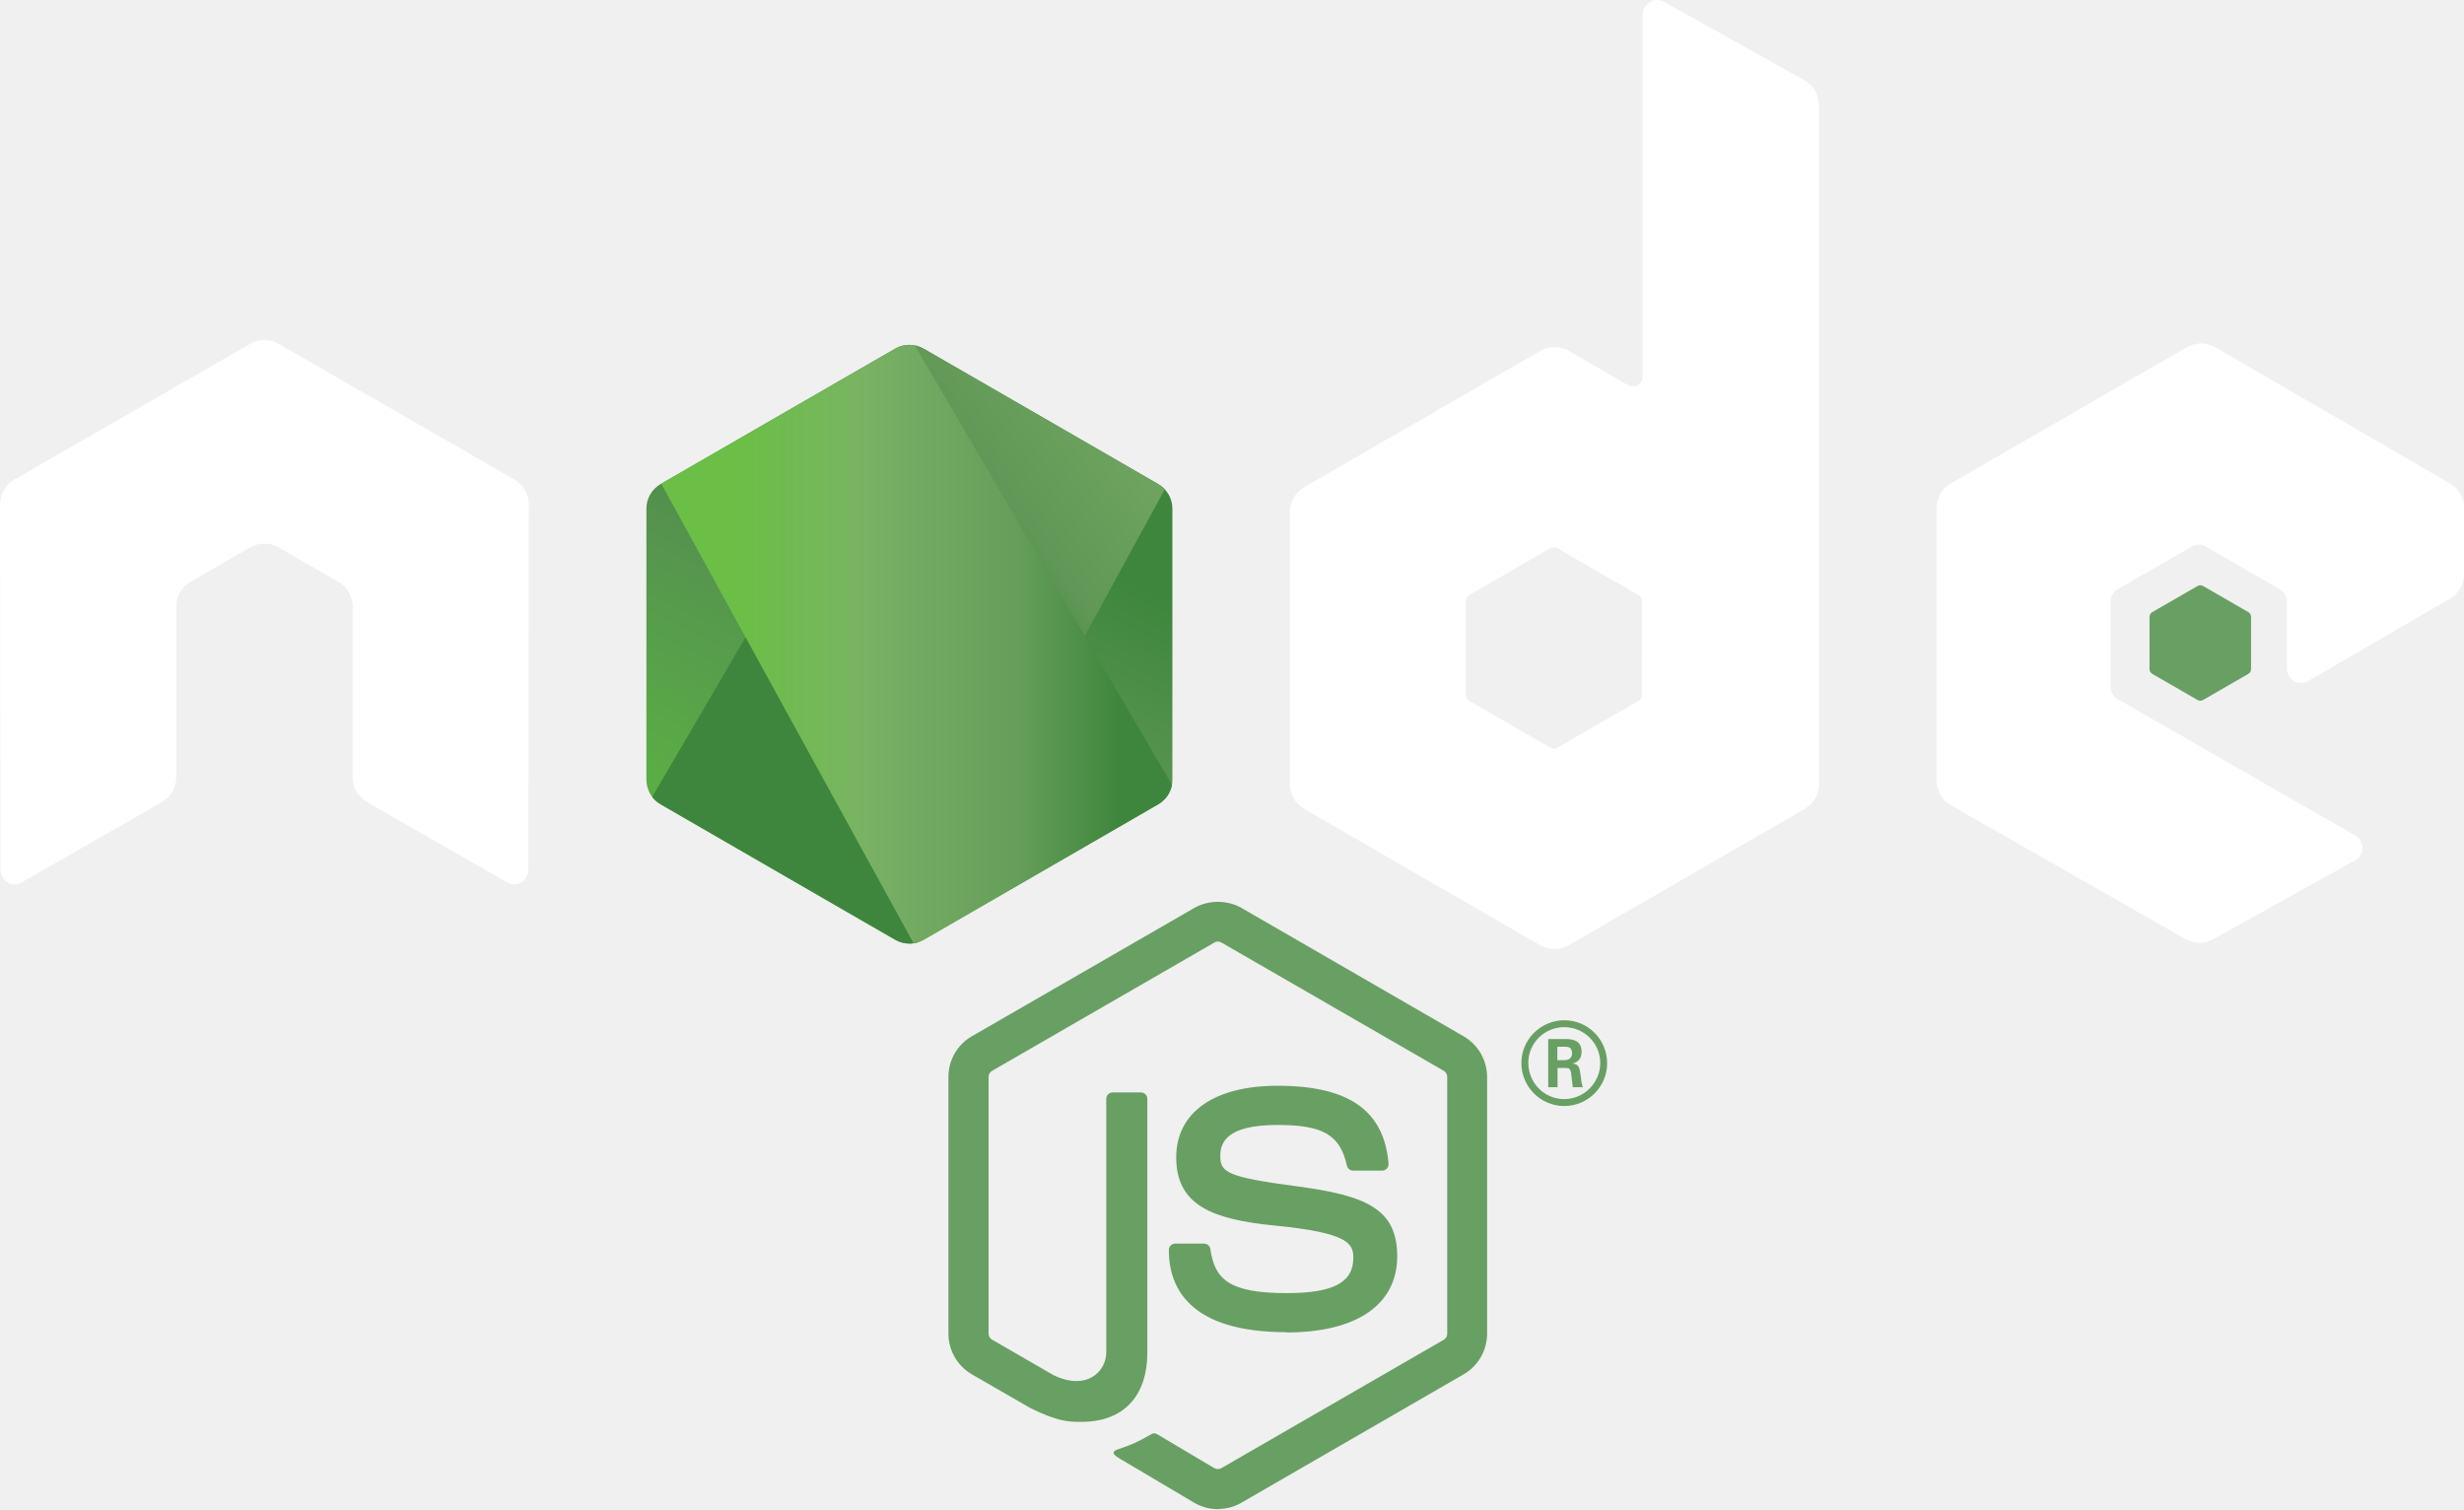
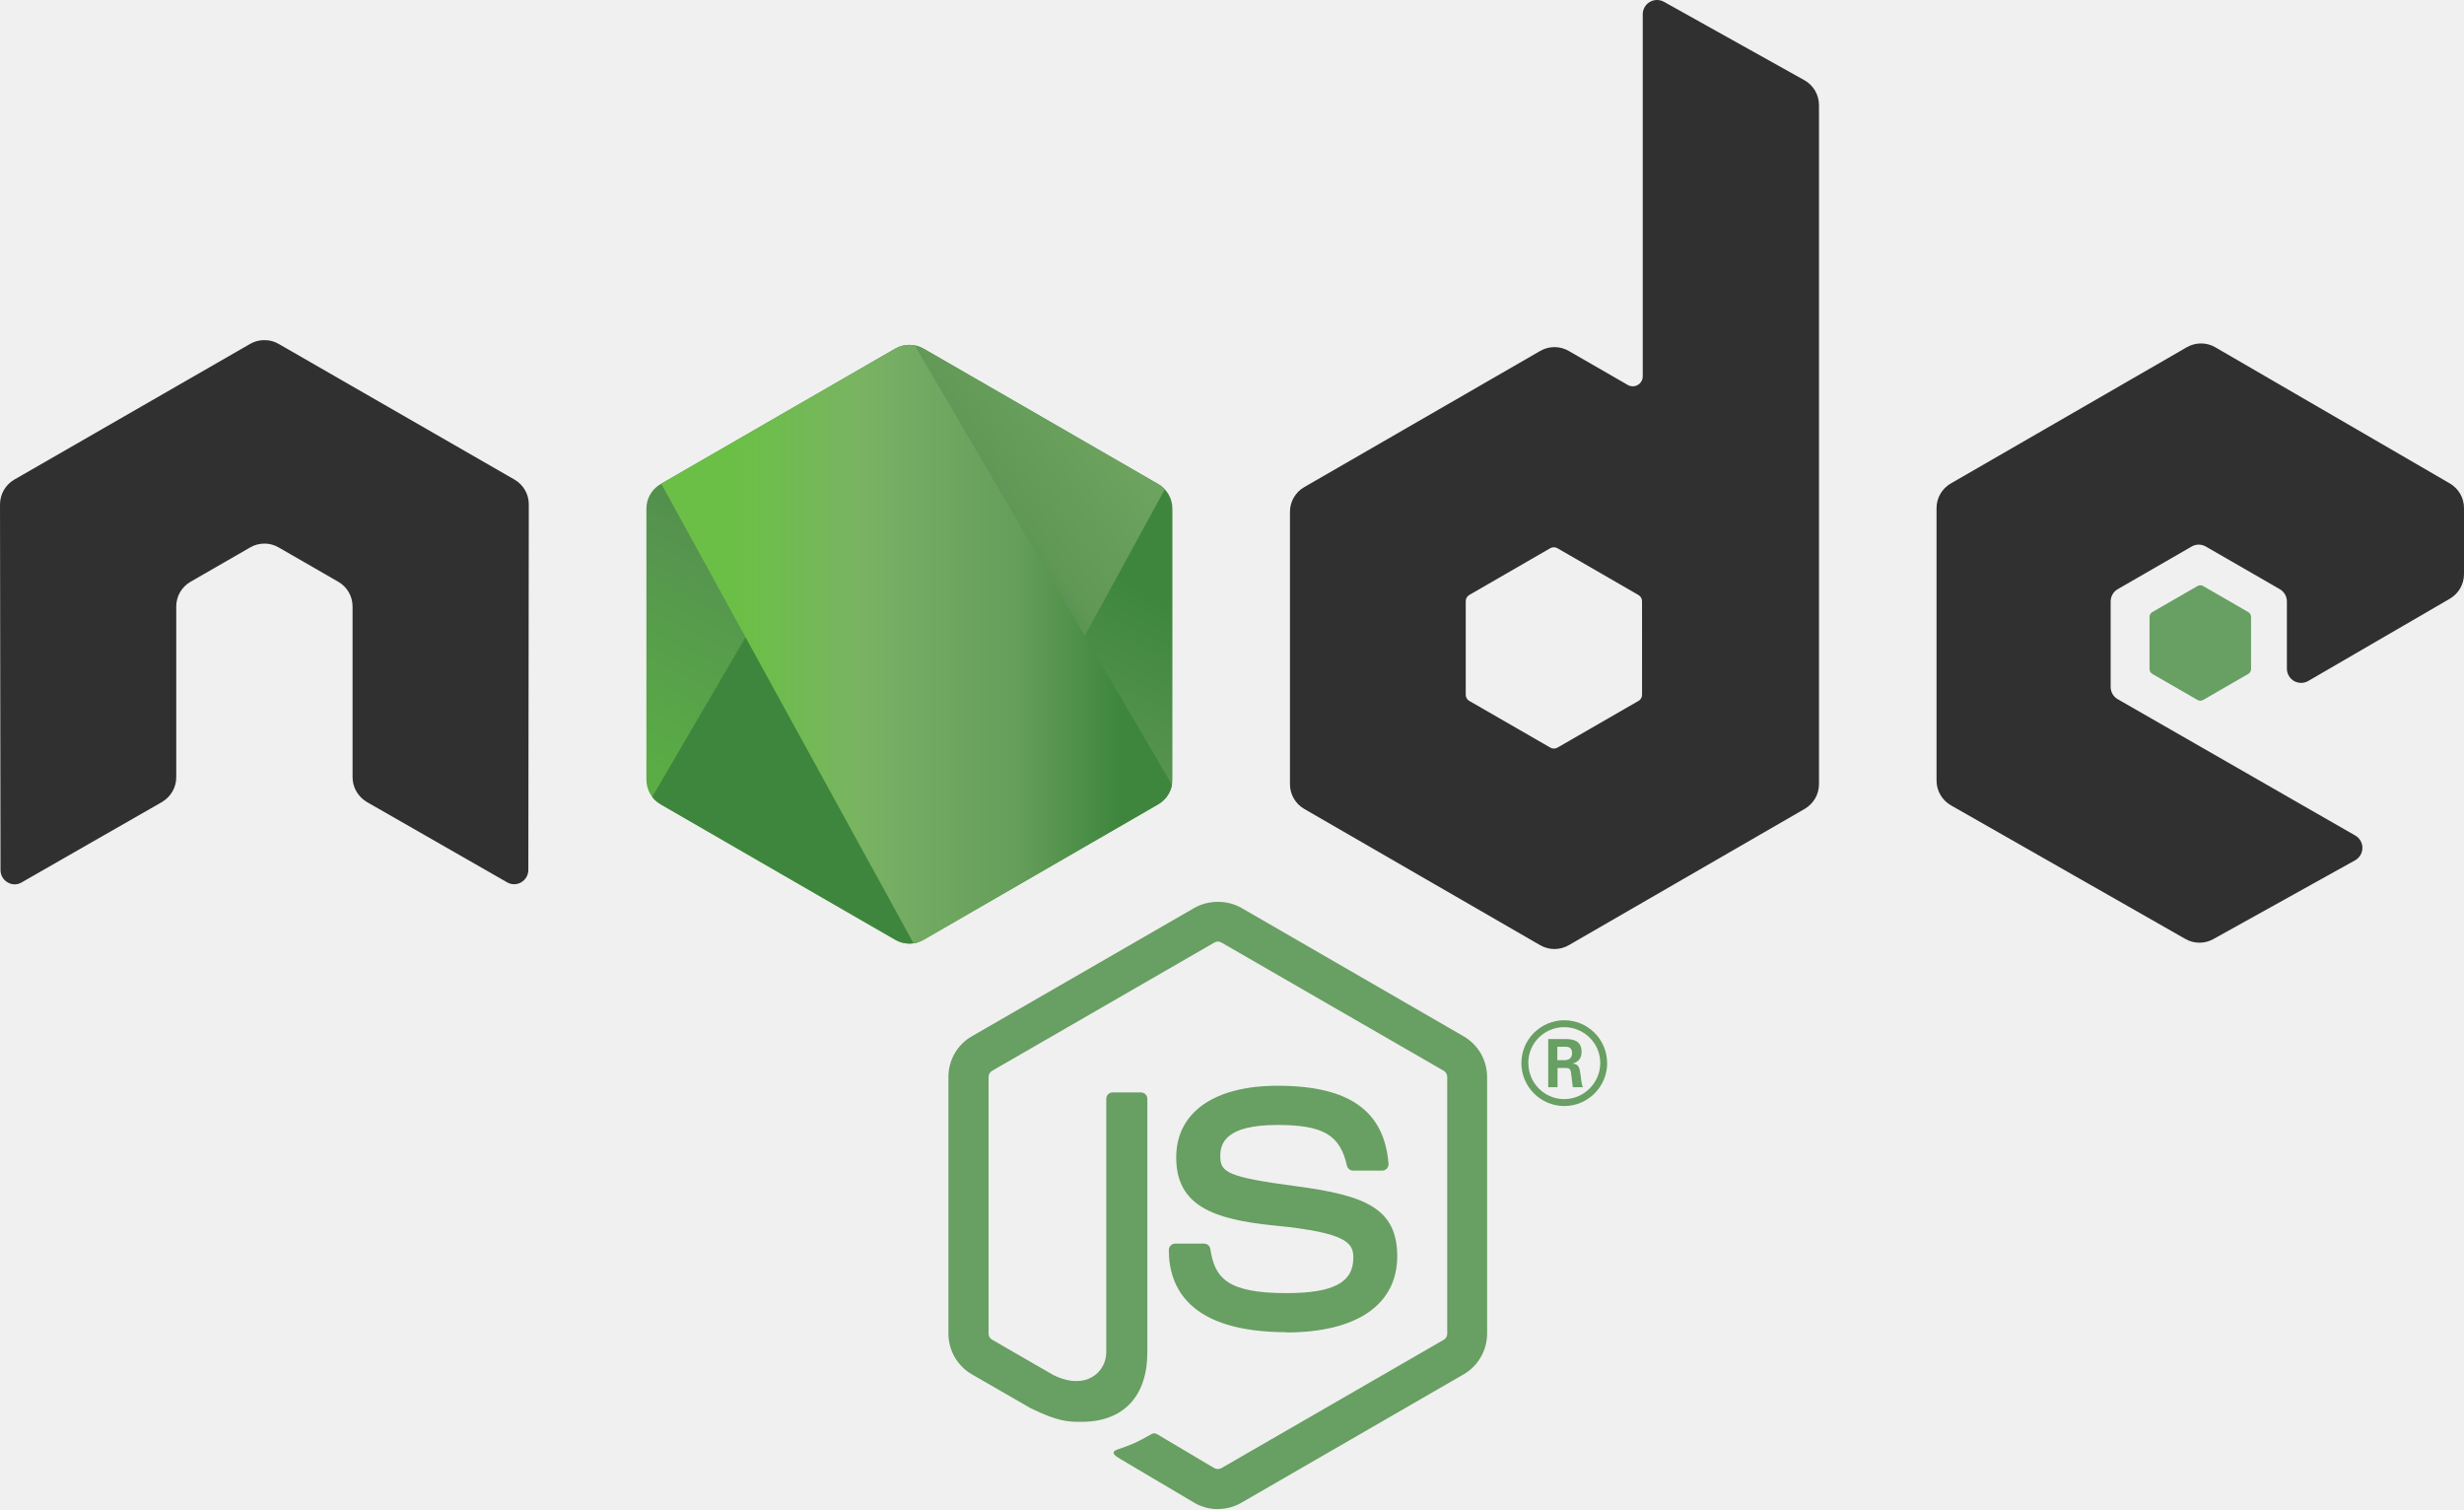
<svg xmlns="http://www.w3.org/2000/svg" width="589.827" height="361.238" viewBox="0 0 442.37 270.929">
  <defs>
    <linearGradient id="b" x1="-.348" x2="1.251" gradientTransform="rotate(116.114 53.1 202.97) scale(86.48)" gradientUnits="userSpaceOnUse">
      <stop offset=".3" stop-color="#3e863d" />
      <stop offset=".5" stop-color="#55934f" />
      <stop offset=".8" stop-color="#5aad45" />
    </linearGradient>
    <linearGradient id="d" x1="-.456" x2=".582" gradientTransform="rotate(-36.46 550.846 -214.337) scale(132.798)" gradientUnits="userSpaceOnUse">
      <stop offset=".57" stop-color="#3e863d" />
      <stop offset=".72" stop-color="#619857" />
      <stop offset="1" stop-color="#76ac64" />
    </linearGradient>
    <linearGradient id="f" x1=".043" x2=".984" gradientTransform="translate(192.862 279.652) scale(97.417)" gradientUnits="userSpaceOnUse">
      <stop offset=".16" stop-color="#6bbf47" />
      <stop offset=".38" stop-color="#79b461" />
      <stop offset=".47" stop-color="#75ac64" />
      <stop offset=".7" stop-color="#659e5a" />
      <stop offset=".9" stop-color="#3e863d" />
    </linearGradient>
    <clipPath id="a">
      <path d="M239.03 226.605l-42.13 24.317a5.085 5.085 0 00-2.546 4.406v48.668c0 1.817.968 3.496 2.546 4.406l42.133 24.336a5.1 5.1 0 005.09 0l42.126-24.336a5.096 5.096 0 002.54-4.406v-48.668c0-1.816-.97-3.496-2.55-4.406l-42.12-24.317a5.123 5.123 0 00-5.1 0" />
    </clipPath>
    <clipPath id="c">
      <path d="M195.398 307.086c.403.523.907.976 1.5 1.316l36.14 20.875 6.02 3.46c.9.52 1.926.74 2.934.665.336-.027.672-.09 1-.183l44.434-81.36c-.34-.37-.738-.68-1.184-.94l-27.586-15.93-14.582-8.39a5.318 5.318 0 00-1.32-.53zm0 0" />
    </clipPath>
    <clipPath id="e">
      <path d="M241.066 225.953a5.14 5.14 0 00-2.035.652l-42.01 24.247 45.3 82.51c.63-.09 1.25-.3 1.81-.624l42.13-24.336a5.105 5.105 0 002.46-3.476l-46.18-78.89a5.29 5.29 0 00-1.03-.102c-.14 0-.28.007-.42.02" />
    </clipPath>
  </defs>
  <path fill="#689f63" d="M218.647 270.93c-1.46 0-2.91-.383-4.19-1.12l-13.337-7.896c-1.992-1.114-1.02-1.508-.363-1.735 2.656-.93 3.195-1.14 6.03-2.75.298-.17.688-.11.993.07l10.246 6.08c.37.2.895.2 1.238 0l39.95-23.06c.37-.21.61-.64.61-1.08v-46.1c0-.46-.24-.87-.618-1.1l-39.934-23.04c-.37-.22-.86-.22-1.23 0l-39.926 23.04c-.387.22-.633.65-.633 1.09v46.1c0 .44.24.86.62 1.07l10.94 6.32c5.94 2.97 9.57-.53 9.57-4.05v-45.5c0-.65.51-1.15 1.16-1.15h5.06c.63 0 1.15.5 1.15 1.15v45.52c0 7.92-4.32 12.47-11.83 12.47-2.31 0-4.13 0-9.21-2.5l-10.48-6.04a8.447 8.447 0 01-4.19-7.29v-46.1c0-3 1.6-5.8 4.19-7.28l39.99-23.07c2.53-1.43 5.89-1.43 8.4 0l39.94 23.08a8.428 8.428 0 014.19 7.28v46.1c0 2.99-1.61 5.78-4.19 7.28l-39.94 23.07a8.397 8.397 0 01-4.21 1.12" />
  <path fill="#689f63" d="M230.987 239.164c-17.48 0-21.145-8.024-21.145-14.754 0-.64.516-1.15 1.157-1.15h5.16c.57 0 1.05.415 1.14.978.78 5.258 3.1 7.91 13.67 7.91 8.42 0 12-1.902 12-6.367 0-2.57-1.02-4.48-14.1-5.76-10.94-1.08-17.7-3.49-17.7-12.24 0-8.06 6.8-12.86 18.19-12.86 12.79 0 19.13 4.44 19.93 13.98a1.164 1.164 0 01-1.16 1.26h-5.19c-.54 0-1.01-.38-1.12-.9-1.25-5.53-4.27-7.3-12.48-7.3-9.19 0-10.26 3.2-10.26 5.6 0 2.91 1.26 3.76 13.66 5.4 12.28 1.63 18.11 3.93 18.11 12.56 0 8.7-7.26 13.69-19.92 13.69m48.66-48.89h1.34c1.1 0 1.31-.77 1.31-1.22 0-1.18-.81-1.18-1.26-1.18h-1.38zm-1.63-3.78h2.97c1.02 0 3.02 0 3.02 2.28 0 1.59-1.02 1.92-1.63 2.12 1.19.08 1.27.86 1.43 1.96.08.69.21 1.88.45 2.28h-1.83c-.05-.4-.33-2.6-.33-2.72-.12-.49-.29-.73-.9-.73h-1.51v3.46h-1.67zm-3.57 4.3c0 3.58 2.89 6.48 6.44 6.48 3.58 0 6.47-2.96 6.47-6.48 0-3.59-2.93-6.44-6.48-6.44-3.5 0-6.44 2.81-6.44 6.43m14.16.03c0 4.24-3.47 7.7-7.7 7.7-4.2 0-7.7-3.42-7.7-7.7 0-4.36 3.58-7.7 7.7-7.7 4.15 0 7.69 3.35 7.69 7.7" />
-   <path fill="#fff" fill-rule="evenodd" d="M94.936 90.55c0-1.84-.97-3.53-2.558-4.445l-42.356-24.37a4.946 4.946 0 00-2.328-.67h-.438c-.812.03-1.613.25-2.34.67L2.562 86.105A5.154 5.154 0 000 90.555l.093 65.64c0 .91.47 1.76 1.27 2.21.78.48 1.76.48 2.54 0l25.18-14.42c1.59-.946 2.56-2.618 2.56-4.44V108.88a5.1 5.1 0 012.555-4.43l10.72-6.174a5.086 5.086 0 012.56-.688c.876 0 1.77.226 2.544.687l10.715 6.172c1.586.91 2.56 2.6 2.56 4.43v30.663c0 1.82.983 3.5 2.565 4.44l25.164 14.41a2.5 2.5 0 002.56 0 2.568 2.568 0 001.268-2.21zm199.868 34.176c0 .457-.243.88-.64 1.106l-14.548 8.386a1.282 1.282 0 01-1.277 0l-14.55-8.386c-.4-.227-.64-.65-.64-1.106V107.93c0-.458.24-.88.63-1.11l14.54-8.4c.4-.23.89-.23 1.29 0l14.55 8.4c.4.23.64.652.64 1.11zM298.734.324a2.568 2.568 0 00-2.544.027c-.78.46-1.262 1.3-1.262 2.21v65a1.788 1.788 0 01-2.684 1.55L281.634 63a5.108 5.108 0 00-5.112 0l-42.37 24.453a5.105 5.105 0 00-2.56 4.42v48.92c0 1.83.977 3.51 2.56 4.43l42.37 24.47c1.582.91 3.53.91 5.117 0l42.37-24.48c1.58-.92 2.56-2.6 2.56-4.43V18.863a5.128 5.128 0 00-2.63-4.47zm141.093 107.164a5.116 5.116 0 002.543-4.422V91.21c0-1.824-.97-3.507-2.547-4.425l-42.1-24.44a5.113 5.113 0 00-5.13 0l-42.36 24.45c-1.59.92-2.56 2.6-2.56 4.43v48.9c0 1.84.99 3.54 2.58 4.45l42.09 23.99c1.55.89 3.45.9 5.02.03l25.46-14.15c.8-.45 1.31-1.3 1.31-2.22 0-.92-.49-1.78-1.29-2.23l-42.62-24.46c-.8-.45-1.29-1.3-1.29-2.21v-15.34c0-.916.48-1.76 1.28-2.216l13.26-7.65c.79-.46 1.76-.46 2.55 0l13.27 7.65c.79.45 1.28 1.3 1.28 2.21v12.06c0 .91.49 1.76 1.28 2.22.79.45 1.77.45 2.56-.01zm0 0" />
+   <path fill="#303030" fill-rule="evenodd" d="M94.936 90.55c0-1.84-.97-3.53-2.558-4.445l-42.356-24.37a4.946 4.946 0 00-2.328-.67h-.438c-.812.03-1.613.25-2.34.67L2.562 86.105A5.154 5.154 0 000 90.555l.093 65.64c0 .91.47 1.76 1.27 2.21.78.48 1.76.48 2.54 0l25.18-14.42c1.59-.946 2.56-2.618 2.56-4.44V108.88a5.1 5.1 0 012.555-4.43l10.72-6.174a5.086 5.086 0 012.56-.688c.876 0 1.77.226 2.544.687l10.715 6.172c1.586.91 2.56 2.6 2.56 4.43v30.663c0 1.82.983 3.5 2.565 4.44l25.164 14.41a2.5 2.5 0 002.56 0 2.568 2.568 0 001.268-2.21zm199.868 34.176c0 .457-.243.88-.64 1.106l-14.548 8.386a1.282 1.282 0 01-1.277 0l-14.55-8.386c-.4-.227-.64-.65-.64-1.106V107.93c0-.458.24-.88.63-1.11l14.54-8.4c.4-.23.89-.23 1.29 0l14.55 8.4c.4.23.64.652.64 1.11zM298.734.324a2.568 2.568 0 00-2.544.027c-.78.46-1.262 1.3-1.262 2.21v65a1.788 1.788 0 01-2.684 1.55L281.634 63a5.108 5.108 0 00-5.112 0l-42.37 24.453a5.105 5.105 0 00-2.56 4.42v48.92c0 1.83.977 3.51 2.56 4.43l42.37 24.47c1.582.91 3.53.91 5.117 0l42.37-24.48c1.58-.92 2.56-2.6 2.56-4.43V18.863a5.128 5.128 0 00-2.63-4.47zm141.093 107.164a5.116 5.116 0 002.543-4.422V91.21c0-1.824-.97-3.507-2.547-4.425l-42.1-24.44a5.113 5.113 0 00-5.13 0l-42.36 24.45c-1.59.92-2.56 2.6-2.56 4.43v48.9c0 1.84.99 3.54 2.58 4.45l42.09 23.99c1.55.89 3.45.9 5.02.03l25.46-14.15c.8-.45 1.31-1.3 1.31-2.22 0-.92-.49-1.78-1.29-2.23l-42.62-24.46c-.8-.45-1.29-1.3-1.29-2.21v-15.34c0-.916.48-1.76 1.28-2.216l13.26-7.65c.79-.46 1.76-.46 2.55 0l13.27 7.65c.79.45 1.28 1.3 1.28 2.21v12.06c0 .91.49 1.76 1.28 2.22.79.45 1.77.45 2.56-.01zm0 0" />
  <path fill="#689f63" fill-rule="evenodd" d="M394.538 105.2a.97.97 0 01.98 0l8.13 4.69c.304.176.49.5.49.85v9.39c0 .35-.186.674-.49.85l-8.13 4.69a.97.97 0 01-.98 0l-8.125-4.69a.979.979 0 01-.5-.85v-9.39c0-.35.18-.674.49-.85zm0 0" />
  <g clip-path="url(#a)" transform="translate(-78.306 -164.016)">
    <path fill="url(#b)" d="M331.363 246.793l-118.715-58.19-60.87 124.174L270.49 370.97zm0 0" />
  </g>
  <g clip-path="url(#c)" transform="translate(-78.306 -164.016)">
    <path fill="url(#d)" d="M144.07 264.004l83.825 113.453 110.86-81.906-83.83-113.45zm0 0" />
  </g>
  <g clip-path="url(#e)" transform="translate(-78.306 -164.016)">
    <path fill="url(#f)" d="M197.02 225.934v107.43h91.683v-107.43zm0 0" />
  </g>
</svg>
